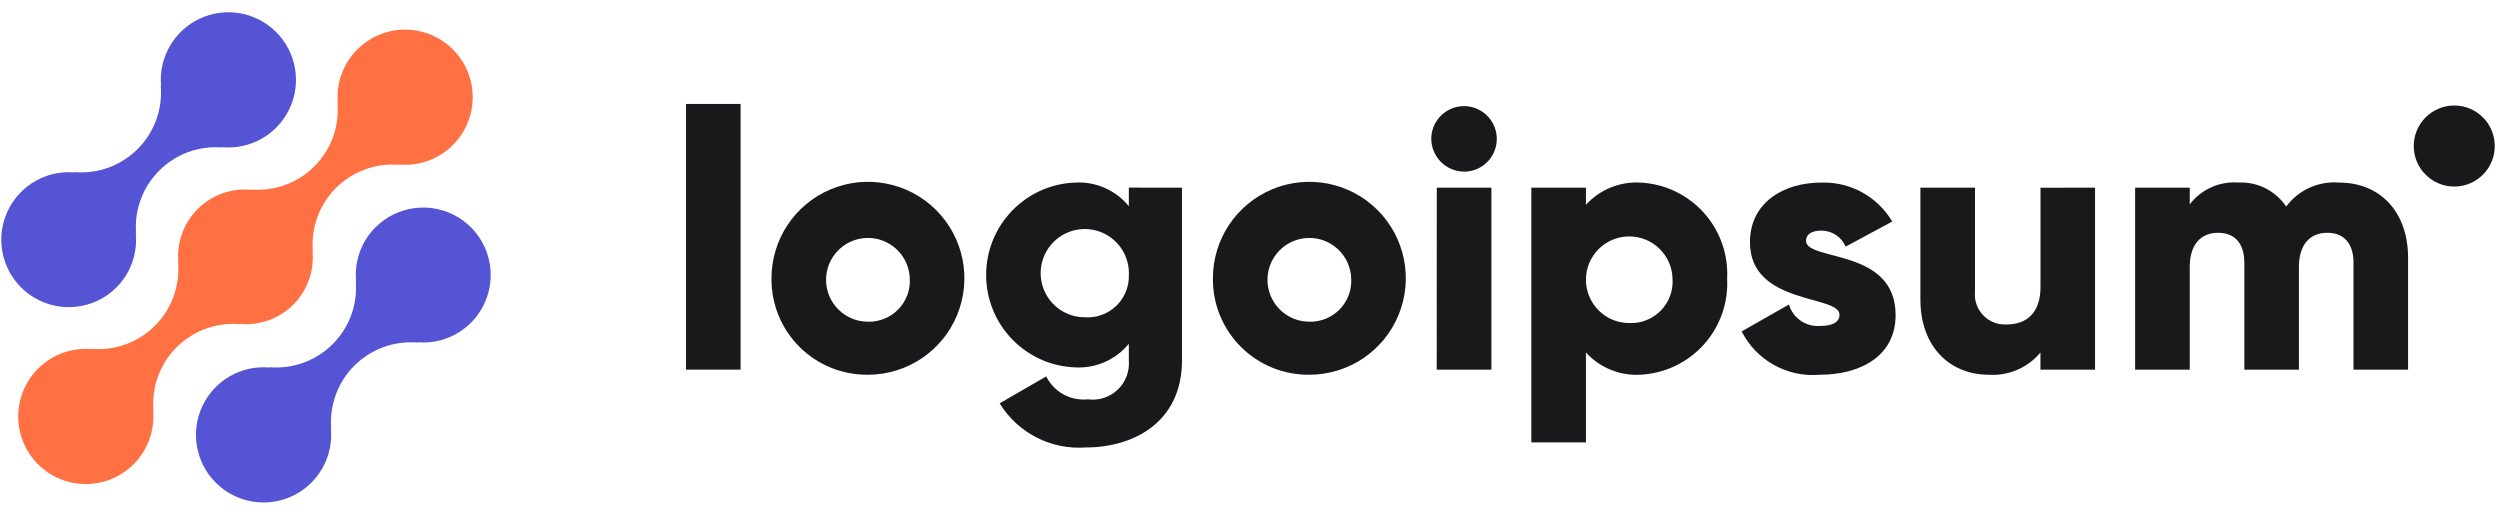
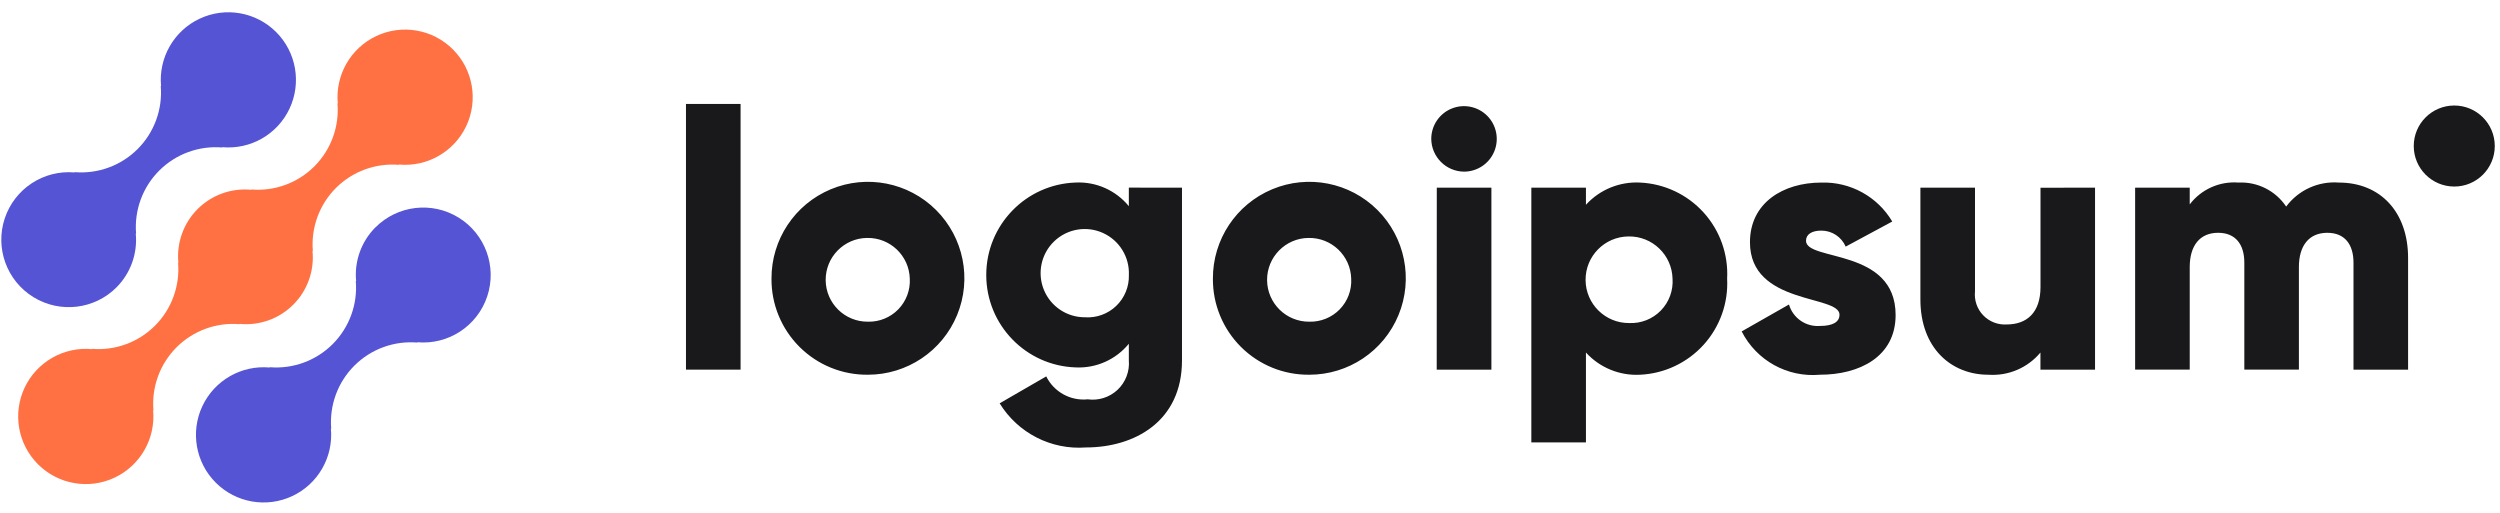
- <svg xmlns="http://www.w3.org/2000/svg" width="200" height="41" viewBox="0 0 200 41" fill="none">
-   <path d="M30.028 18.193C28.9 19.328 28.336 20.907 28.49 22.5L28.463 22.474C28.622 24.348 27.945 26.198 26.615 27.528C25.284 28.858 23.435 29.535 21.56 29.377L21.587 29.403C19.317 29.192 17.158 30.426 16.189 32.49C15.22 34.554 15.65 37.004 17.263 38.615C18.875 40.226 21.325 40.653 23.388 39.683C25.451 38.712 26.684 36.552 26.471 34.282L26.498 34.309C26.34 32.434 27.017 30.585 28.347 29.254C29.677 27.924 31.527 27.248 33.401 27.406L33.373 27.379C35.868 27.604 38.19 26.083 38.98 23.706C39.77 21.329 38.822 18.72 36.689 17.406C34.556 16.093 31.8 16.418 30.032 18.193H30.028Z" fill="#5454D4" />
-   <path d="M19.179 25.935L19.151 25.909C20.746 26.07 22.328 25.506 23.461 24.373C24.595 23.241 25.159 21.659 25 20.065L25.028 20.091C24.87 18.216 25.546 16.367 26.876 15.037C28.207 13.706 30.056 13.03 31.931 13.188L31.903 13.162C34.173 13.375 36.333 12.142 37.303 10.078C38.274 8.015 37.846 5.564 36.233 3.952C34.621 2.34 32.171 1.912 30.107 2.882C28.044 3.852 26.81 6.012 27.023 8.282L26.997 8.254C27.156 10.129 26.48 11.979 25.149 13.309C23.819 14.64 21.969 15.316 20.094 15.157L20.121 15.185C18.526 15.025 16.944 15.588 15.811 16.721C14.678 17.854 14.113 19.435 14.272 21.029L14.246 21.003C14.403 22.878 13.727 24.727 12.397 26.057C11.066 27.387 9.217 28.064 7.343 27.906L7.369 27.932C5.099 27.719 2.939 28.953 1.969 31.016C0.998 33.08 1.426 35.53 3.039 37.142C4.651 38.754 7.101 39.182 9.165 38.212C11.228 37.242 12.462 35.082 12.248 32.812L12.277 32.838C12.118 30.963 12.794 29.114 14.125 27.784C15.455 26.453 17.305 25.777 19.179 25.935Z" fill="#FF7143" />
-   <path d="M9.324 22.984C10.452 21.849 11.015 20.27 10.86 18.677L10.888 18.703C10.73 16.828 11.406 14.978 12.738 13.647C14.069 12.317 15.919 11.641 17.794 11.8L17.766 11.774C20.036 11.986 22.195 10.753 23.164 8.69C24.134 6.627 23.706 4.178 22.094 2.566C20.482 0.954 18.033 0.526 15.97 1.496C13.907 2.466 12.674 4.625 12.887 6.894L12.86 6.868C13.019 8.742 12.342 10.592 11.012 11.922C9.681 13.253 7.832 13.929 5.957 13.771L5.984 13.797C3.489 13.573 1.168 15.095 0.378 17.472C-0.411 19.849 0.538 22.457 2.67 23.77C4.803 25.084 7.559 24.758 9.326 22.984H9.324Z" fill="#5454D4" />
-   <path d="M54.878 8.316H59.246V29.571H54.878V8.316Z" fill="#19191B" />
-   <path fill-rule="evenodd" clip-rule="evenodd" d="M66.461 15.142C63.579 16.346 61.707 19.169 61.719 22.293C61.704 24.341 62.513 26.309 63.964 27.755C65.416 29.2 67.387 30.001 69.435 29.978C72.559 29.978 75.375 28.095 76.567 25.207C77.76 22.32 77.094 18.999 74.88 16.795C72.667 14.59 69.343 13.938 66.461 15.142ZM69.373 19.036C71.211 19.002 72.733 20.455 72.784 22.293C72.834 23.203 72.5 24.094 71.864 24.748C71.228 25.401 70.347 25.76 69.435 25.735C67.597 25.735 66.102 24.254 66.085 22.416C66.068 20.578 67.535 19.07 69.373 19.036Z" fill="#19191B" />
-   <path fill-rule="evenodd" clip-rule="evenodd" d="M94.559 28.837V15.013L90.307 15.01V16.496C89.27 15.227 87.693 14.524 86.056 14.603C82.063 14.729 78.891 18.003 78.891 21.998C78.891 25.993 82.063 29.267 86.056 29.393C87.693 29.471 89.27 28.769 90.307 27.5V28.831C90.38 29.709 90.051 30.573 89.411 31.178C88.771 31.784 87.89 32.066 87.018 31.946C85.637 32.087 84.314 31.355 83.698 30.112L79.972 32.266C81.43 34.642 84.093 36.004 86.872 35.796C90.744 35.796 94.559 33.728 94.559 28.837ZM88.233 18.636C89.547 19.228 90.369 20.56 90.309 22C90.336 22.93 89.969 23.828 89.298 24.472C88.627 25.116 87.715 25.447 86.787 25.382C85.346 25.384 84.048 24.509 83.509 23.172C82.97 21.836 83.298 20.306 84.338 19.307C85.377 18.309 86.919 18.043 88.233 18.636Z" fill="#19191B" />
-   <path fill-rule="evenodd" clip-rule="evenodd" d="M101.774 15.142C98.892 16.346 97.02 19.169 97.032 22.293C97.017 24.341 97.826 26.309 99.278 27.755C100.729 29.2 102.7 30.001 104.748 29.978C107.872 29.978 110.688 28.095 111.88 25.207C113.073 22.32 112.407 18.999 110.194 16.795C107.98 14.59 104.657 13.938 101.774 15.142ZM104.686 19.036C106.524 19.002 108.046 20.455 108.097 22.293C108.147 23.203 107.813 24.094 107.177 24.748C106.541 25.401 105.66 25.76 104.748 25.735C102.91 25.735 101.415 24.254 101.398 22.416C101.381 20.578 102.849 19.07 104.686 19.036Z" fill="#19191B" />
-   <path fill-rule="evenodd" clip-rule="evenodd" d="M116.119 8.691C115.14 9.096 114.501 10.052 114.501 11.112C114.516 12.553 115.681 13.718 117.122 13.732C118.182 13.732 119.138 13.094 119.543 12.115C119.949 11.135 119.725 10.008 118.975 9.259C118.226 8.509 117.098 8.285 116.119 8.691ZM119.312 15.013H114.943L114.937 29.572H119.312V15.013Z" fill="#19191B" />
-   <path fill-rule="evenodd" clip-rule="evenodd" d="M136.289 27.582C137.595 26.14 138.273 24.236 138.171 22.293C138.273 20.349 137.597 18.445 136.29 17.002C134.984 15.559 133.156 14.696 131.212 14.606C129.573 14.517 127.981 15.168 126.875 16.381V15.013H122.507V35.394H126.875V28.201C127.98 29.415 129.573 30.067 131.212 29.978C133.156 29.887 134.983 29.025 136.289 27.582ZM130.281 18.915C132.183 18.883 133.755 20.391 133.803 22.293C133.869 23.238 133.528 24.166 132.867 24.844C132.205 25.523 131.286 25.886 130.34 25.844C128.437 25.844 126.891 24.311 126.875 22.409C126.859 20.506 128.379 18.947 130.281 18.915Z" fill="#19191B" />
-   <path d="M151.649 25.203C151.649 28.552 148.738 29.978 145.594 29.978C142.995 30.213 140.515 28.841 139.334 26.513L143.118 24.359C143.433 25.442 144.463 26.158 145.588 26.076C146.635 26.076 147.16 25.756 147.16 25.175C147.16 23.572 139.997 24.418 139.997 19.381C139.997 16.206 142.676 14.606 145.704 14.606C148.023 14.533 150.197 15.726 151.381 17.721L147.654 19.729C147.32 18.95 146.553 18.445 145.704 18.448C144.947 18.448 144.481 18.743 144.481 19.263C144.487 20.924 151.649 19.816 151.649 25.203Z" fill="#19191B" />
-   <path d="M167.603 15.013V29.572H163.235V28.203C162.213 29.428 160.665 30.089 159.074 29.979C156.132 29.979 153.632 27.884 153.632 23.95V15.013H158V23.31C157.926 24.012 158.165 24.711 158.653 25.221C159.14 25.731 159.828 26 160.532 25.957C162.134 25.957 163.24 25.026 163.24 22.959V15.018L167.603 15.013Z" fill="#19191B" />
-   <path d="M192.647 20.632V29.571H188.279V21.01C188.279 19.554 187.581 18.623 186.184 18.623C184.728 18.623 183.912 19.643 183.912 21.36V29.571H179.546V21.01C179.546 19.554 178.847 18.623 177.449 18.623C175.993 18.623 175.178 19.643 175.178 21.36V29.571H170.81V15.012H175.178V16.35C176.098 15.144 177.567 14.486 179.079 14.604C180.6 14.53 182.047 15.259 182.893 16.525C183.876 15.202 185.471 14.476 187.115 14.604C190.457 14.606 192.647 16.993 192.647 20.632Z" fill="#19191B" />
-   <path d="M196.341 14.924C198.131 14.924 199.582 13.472 199.582 11.682C199.582 9.892 198.131 8.441 196.341 8.441C194.551 8.441 193.1 9.892 193.1 11.682C193.1 13.472 194.551 14.924 196.341 14.924Z" fill="#19191B" />
+ <svg xmlns="http://www.w3.org/2000/svg" width="200" height="41" fill="none">
+   <path d="M30.028 18.193A5.376 5.376 0 0028.49 22.5l-.027-.026a6.388 6.388 0 01-6.903 6.902l.027.027a5.409 5.409 0 104.884 4.88l.027.026a6.388 6.388 0 016.903-6.903l-.028-.027a5.398 5.398 0 10-3.34-9.186h-.005z" fill="#5454D4" />
+   <path d="M19.18 25.935l-.029-.026A5.34 5.34 0 0025 20.065l.028.026a6.388 6.388 0 016.903-6.903l-.028-.026a5.409 5.409 0 10-4.88-4.88l-.026-.028a6.387 6.387 0 01-6.903 6.903l.027.028a5.34 5.34 0 00-5.849 5.844l-.026-.026a6.39 6.39 0 01-6.903 6.903l.026.026a5.409 5.409 0 104.88 4.88l.027.026a6.388 6.388 0 016.903-6.903z" fill="#FF7143" />
+   <path d="M9.324 22.984a5.37 5.37 0 001.536-4.308l.028.027a6.388 6.388 0 016.906-6.903l-.028-.027a5.407 5.407 0 10-4.88-4.879l-.026-.026a6.388 6.388 0 01-6.903 6.903l.027.026a5.398 5.398 0 103.342 9.187h-.002z" fill="#5454D4" />
+   <path d="M54.878 8.316h4.368v21.255h-4.368V8.316z" fill="#19191B" />
+   <path fill-rule="evenodd" clip-rule="evenodd" d="M66.461 15.142a7.716 7.716 0 00-4.742 7.15 7.63 7.63 0 007.716 7.686 7.716 7.716 0 10-2.974-14.836zm2.912 3.894a3.35 3.35 0 013.41 3.257 3.266 3.266 0 01-3.348 3.442 3.35 3.35 0 01-.062-6.7zm25.186 9.801V15.013l-4.252-.003v1.486a5.171 5.171 0 00-4.251-1.893 7.399 7.399 0 000 14.79 5.17 5.17 0 004.251-1.893v1.33a2.902 2.902 0 01-3.29 3.116 3.327 3.327 0 01-3.319-1.834l-3.726 2.154a7.444 7.444 0 006.9 3.53c3.872 0 7.687-2.068 7.687-6.96zm-6.326-10.201A3.53 3.53 0 0190.31 22a3.294 3.294 0 01-3.522 3.382 3.53 3.53 0 111.446-6.746zm13.541-3.494a7.716 7.716 0 00-4.742 7.15 7.63 7.63 0 007.716 7.686 7.716 7.716 0 10-2.974-14.836zm2.912 3.894a3.35 3.35 0 013.411 3.257 3.265 3.265 0 01-3.349 3.442 3.35 3.35 0 01-.062-6.7zM116.119 8.69a2.621 2.621 0 00-1.618 2.422 2.648 2.648 0 002.621 2.62 2.62 2.62 0 10-1.003-5.041zm3.193 6.323h-4.369l-.006 14.559h4.375V15.013zm16.977 12.569a7.311 7.311 0 001.882-5.29 7.31 7.31 0 00-6.959-7.686 5.467 5.467 0 00-4.337 1.775v-1.368h-4.368v20.381h4.368v-7.192a5.463 5.463 0 004.337 1.776 7.309 7.309 0 005.077-2.396zm-6.008-8.667a3.465 3.465 0 013.522 3.378 3.325 3.325 0 01-3.463 3.551 3.464 3.464 0 01-.059-6.929z" fill="#19191B" />
+   <path d="M151.649 25.203c0 3.349-2.911 4.775-6.055 4.775a6.375 6.375 0 01-6.26-3.465l3.784-2.154a2.392 2.392 0 002.47 1.717c1.047 0 1.572-.32 1.572-.901 0-1.603-7.163-.757-7.163-5.794 0-3.175 2.679-4.775 5.707-4.775a6.367 6.367 0 015.677 3.115l-3.727 2.008a2.112 2.112 0 00-1.95-1.28c-.757 0-1.223.294-1.223.814.006 1.66 7.168.553 7.168 5.94zm15.954-10.19v14.56h-4.368v-1.37a4.973 4.973 0 01-4.161 1.776c-2.942 0-5.442-2.095-5.442-6.029v-8.937H158v8.297a2.4 2.4 0 002.532 2.647c1.602 0 2.708-.93 2.708-2.998v-7.941l4.363-.005zm25.044 5.619v8.939h-4.368v-8.56c0-1.457-.698-2.387-2.095-2.387-1.456 0-2.272 1.019-2.272 2.736v8.21h-4.366v-8.56c0-1.456-.699-2.387-2.097-2.387-1.456 0-2.271 1.02-2.271 2.737v8.21h-4.368V15.013h4.368v1.338a4.47 4.47 0 013.901-1.746 4.332 4.332 0 013.814 1.921 4.796 4.796 0 014.222-1.92c3.342 0 5.532 2.388 5.532 6.027zm3.694-5.708a3.241 3.241 0 100-6.483 3.241 3.241 0 000 6.482z" fill="#19191B" />
</svg>
